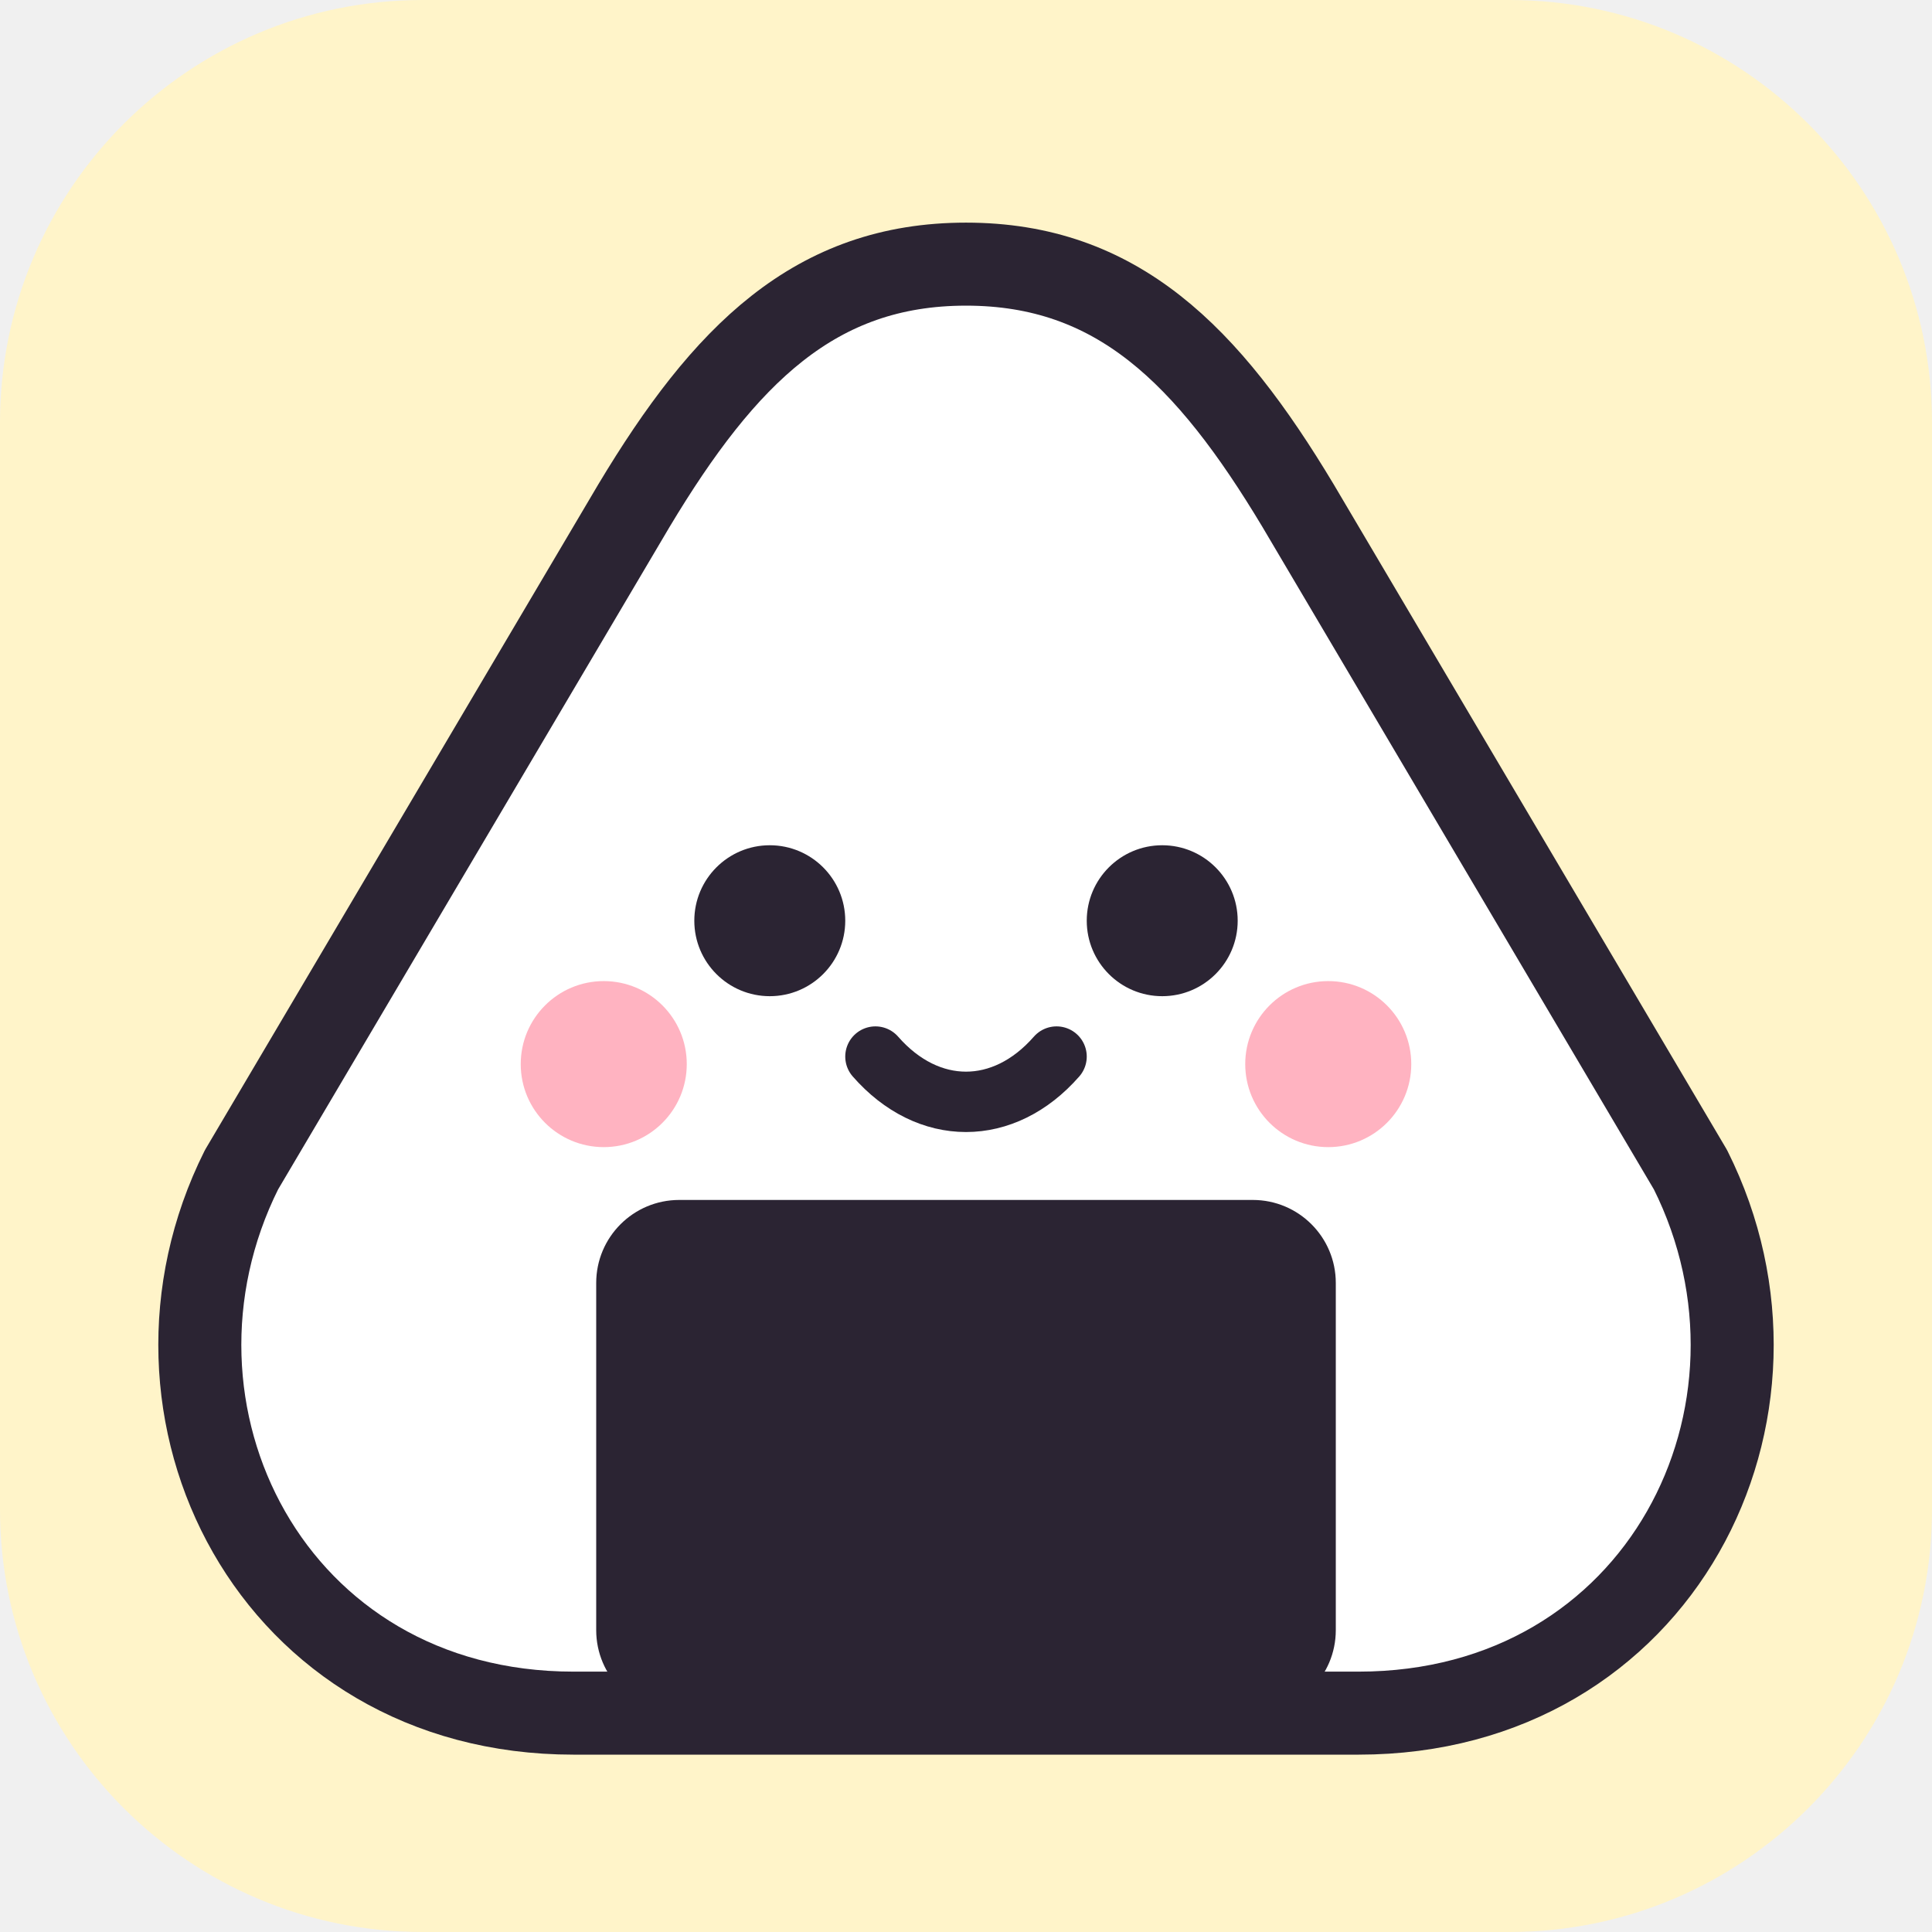
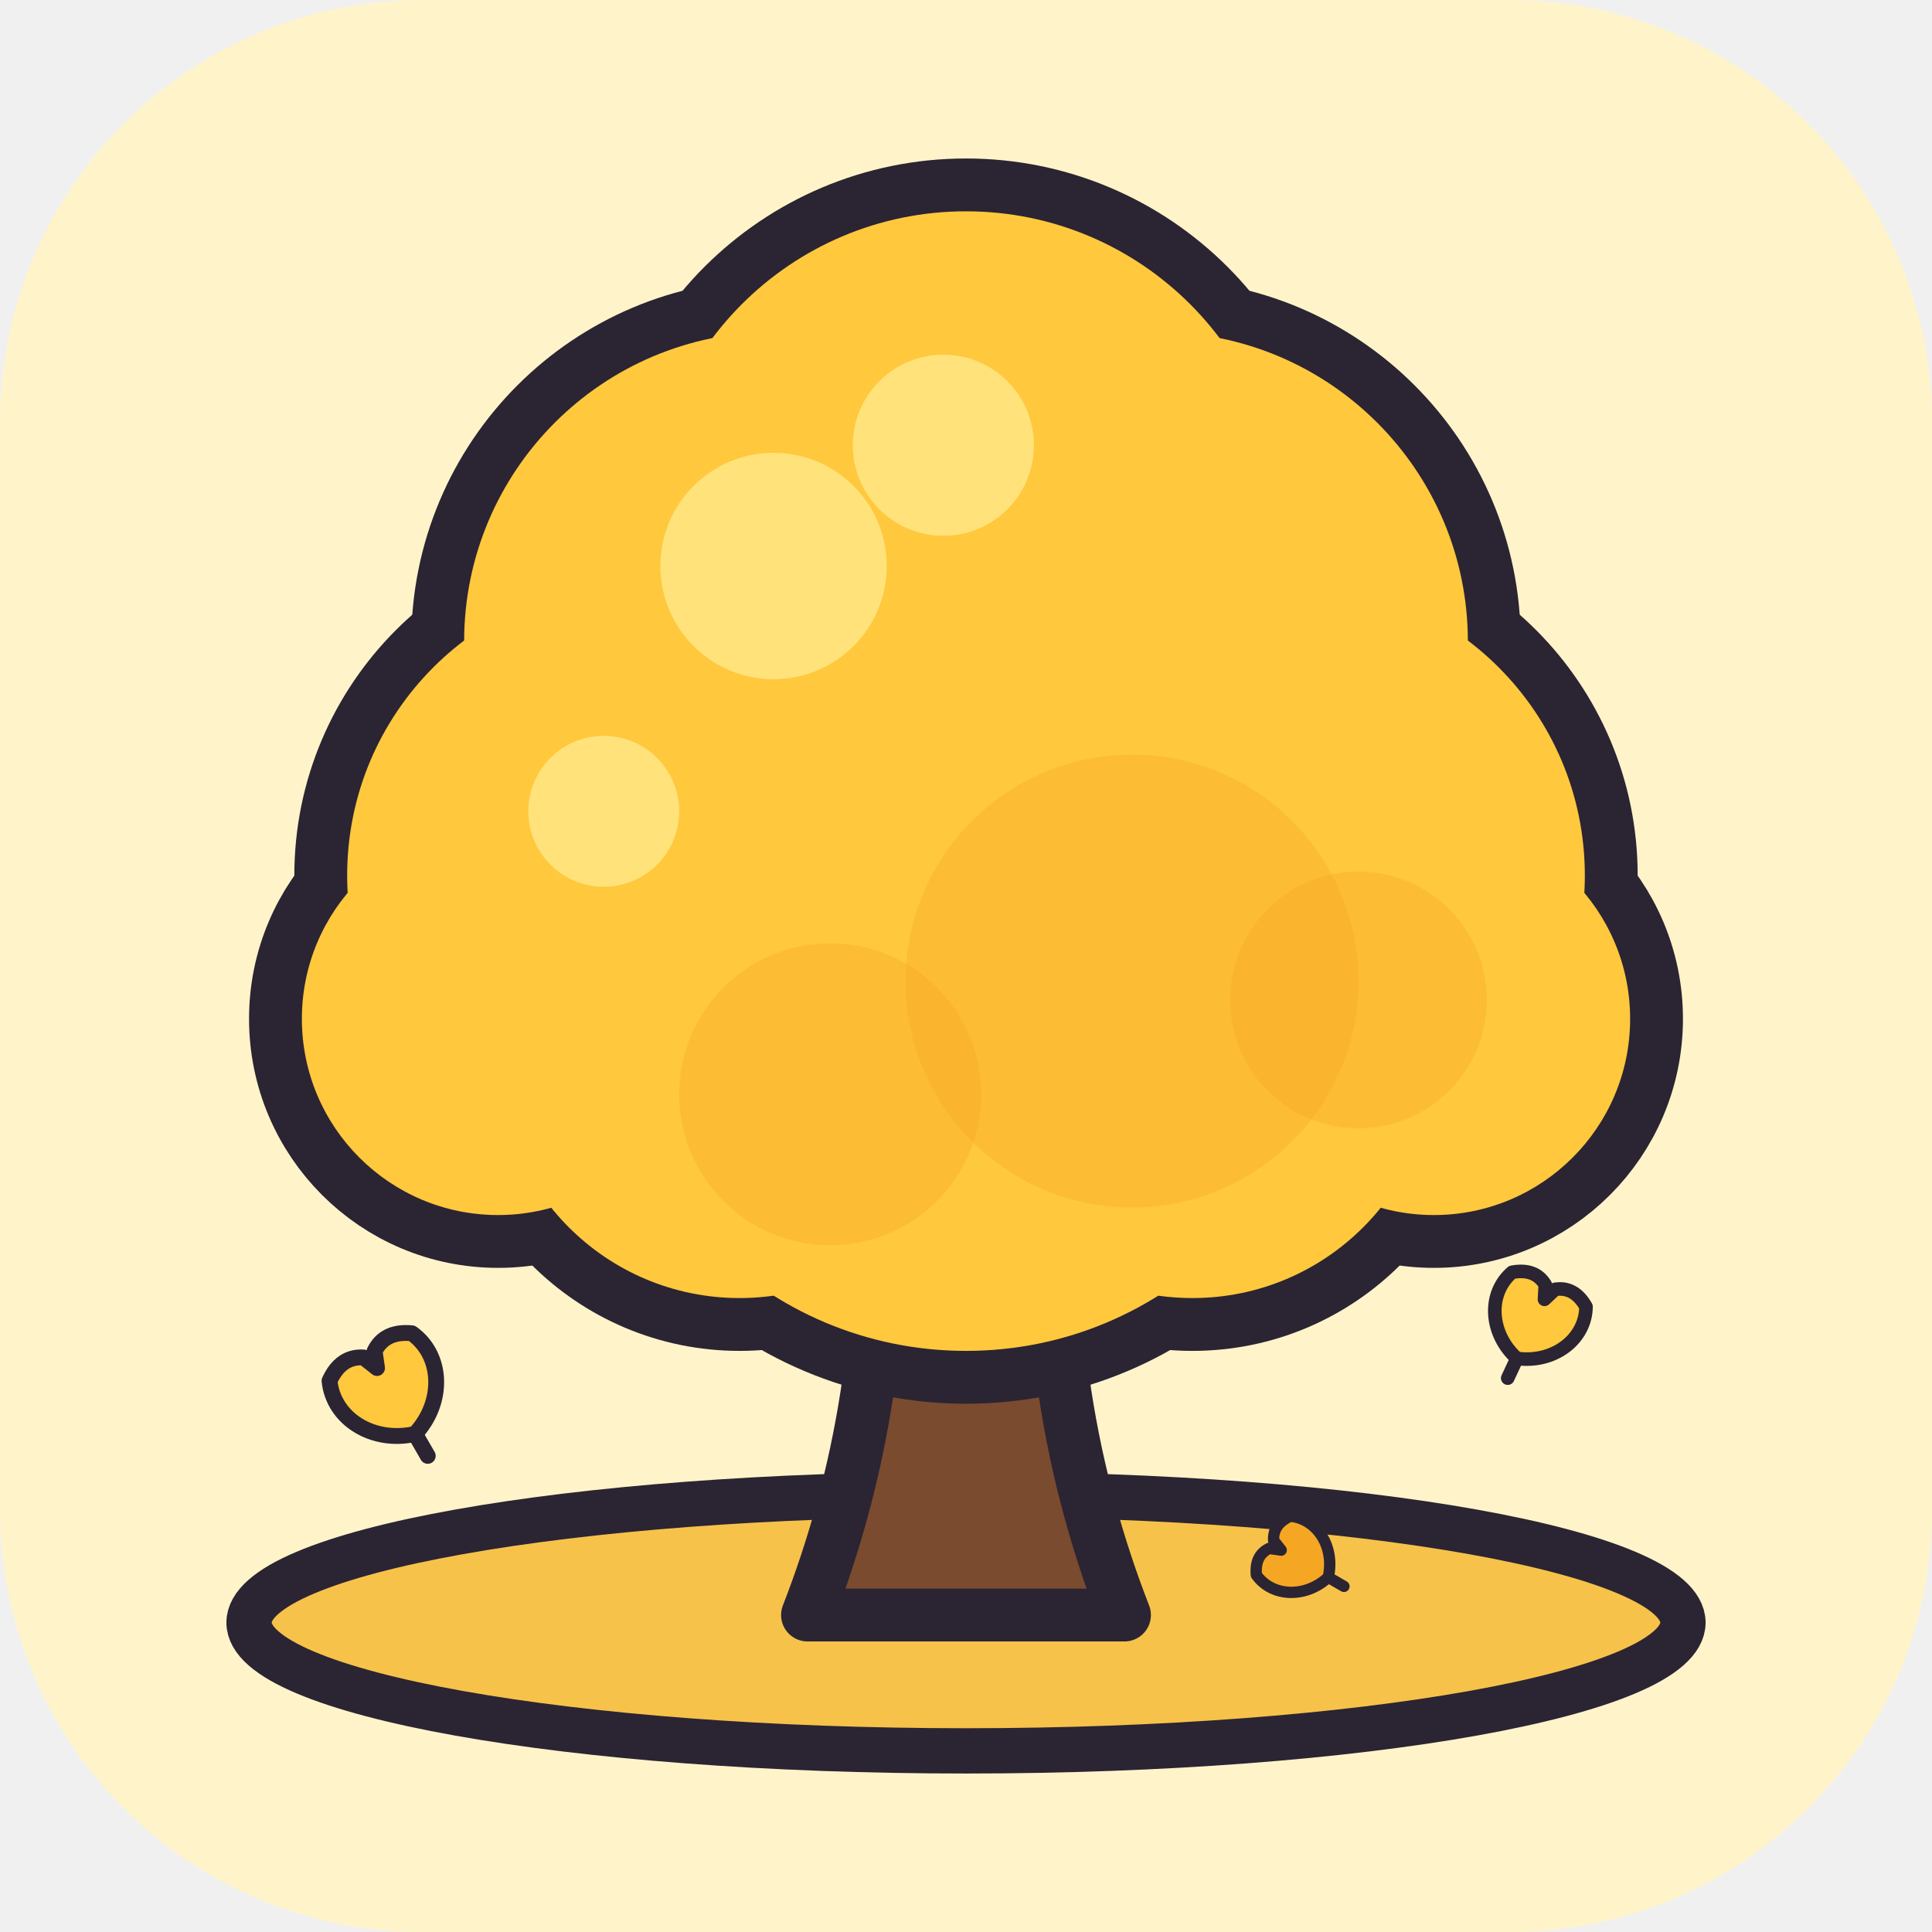
<svg xmlns="http://www.w3.org/2000/svg" viewBox="0 0 512 512">
  <rect width="512" height="512" rx="112" fill="#fff4c9" />
-   <path d="M256 70c40 0 64 24 88 64l104 176c32 64-8 144-88 144H152c-80 0-120-80-88-144L168 134c24-40 48-64 88-64Z" fill="#ffffff" stroke="#2b2433" stroke-width="22" stroke-linejoin="round" />
-   <rect x="158" y="318" width="196" height="136" rx="22" fill="#2b2433" />
-   <circle cx="204" cy="244" r="20" fill="#2b2433" />
-   <circle cx="308" cy="244" r="20" fill="#2b2433" />
-   <path d="M232 280c14 16 34 16 48 0" fill="none" stroke="#2b2433" stroke-width="16" stroke-linecap="round" />
-   <circle cx="160" cy="282" r="22" fill="#ffb3c1" />
-   <circle cx="352" cy="282" r="22" fill="#ffb3c1" />
+   <ellipse cx="256" cy="430" rx="190" ry="34" fill="#f6c24a" stroke="#2b2433" stroke-width="12" />
+   <path d="M232 300 C236 350 228 392 214 428 L298 428 C284 392 276 350 280 300 Z" fill="#7a4b2e" stroke="#2b2433" stroke-width="14" stroke-linejoin="round" />
+   <path d="M244 318 C226 300 204 296 186 300 M268 322 C290 300 314 298 330 304" stroke="#2b2433" stroke-width="12" stroke-linecap="round" fill="none" />
+   <circle cx="256" cy="215" r="118" fill="none" stroke="#2b2433" stroke-width="28" />
+   <circle cx="170" cy="232" r="78" fill="none" stroke="#2b2433" stroke-width="28" />
+   <circle cx="342" cy="232" r="78" fill="none" stroke="#2b2433" stroke-width="28" />
+   <circle cx="205" cy="170" r="82" fill="none" stroke="#2b2433" stroke-width="28" />
+   <circle cx="307" cy="170" r="82" fill="none" stroke="#2b2433" stroke-width="28" />
+   <circle cx="256" cy="140" r="84" fill="none" stroke="#2b2433" stroke-width="28" />
+   <circle cx="132" cy="270" r="52" fill="none" stroke="#2b2433" stroke-width="28" />
+   <circle cx="380" cy="270" r="52" fill="none" stroke="#2b2433" stroke-width="28" />
+   <circle cx="256" cy="262" r="96" fill="none" stroke="#2b2433" stroke-width="28" />
+   <circle cx="196" cy="280" r="64" fill="none" stroke="#2b2433" stroke-width="28" />
+   <circle cx="316" cy="280" r="64" fill="none" stroke="#2b2433" stroke-width="28" />
+   <circle cx="256" cy="215" r="118" fill="#ffc83d" />
+   <circle cx="170" cy="232" r="78" fill="#ffc83d" />
+   <circle cx="342" cy="232" r="78" fill="#ffc83d" />
+   <circle cx="205" cy="170" r="82" fill="#ffc83d" />
+   <circle cx="307" cy="170" r="82" fill="#ffc83d" />
+   <circle cx="256" cy="140" r="84" fill="#ffc83d" />
+   <circle cx="132" cy="270" r="52" fill="#ffc83d" />
+   <circle cx="380" cy="270" r="52" fill="#ffc83d" />
+   <circle cx="256" cy="262" r="96" fill="#ffc83d" />
+   <circle cx="196" cy="280" r="64" fill="#ffc83d" />
+   <circle cx="316" cy="280" r="64" fill="#ffc83d" />
+   <circle cx="300" cy="260" r="60" fill="#f5a623" opacity=".35" />
+   <circle cx="360" cy="265" r="34" fill="#f5a623" opacity=".35" />
+   <circle cx="220" cy="290" r="40" fill="#f5a623" opacity=".35" />
+   <circle cx="205" cy="150" r="30" fill="#ffe27a" />
+   <circle cx="250" cy="118" r="24" fill="#ffe27a" />
+   <circle cx="160" cy="215" r="20" fill="#ffe27a" />
+   <g transform="translate(110 380) rotate(-30) scale(0.42)">
+     <path d="M0 0 C-26 -8 -40 -34 -30 -56 Q-16 -66 -4 -58 L0 -48 L4 -58 Q16 -66 30 -56 C40 -34 26 -8 0 0 Z" fill="#ffc83d" stroke="#2b2433" stroke-width="10" stroke-linejoin="round" />
+     <path d="M0 0 L0 16" stroke="#2b2433" stroke-width="10" stroke-linecap="round" />
+   </g>
+   <g transform="translate(402 360) rotate(25) scale(0.36)">
+     <path d="M0 0 C-26 -8 -40 -34 -30 -56 Q-16 -66 -4 -58 L0 -48 L4 -58 Q16 -66 30 -56 C40 -34 26 -8 0 0 Z" fill="#ffc83d" stroke="#2b2433" stroke-width="10" stroke-linejoin="round" />
+     <path d="M0 0 L0 16" stroke="#2b2433" stroke-width="10" stroke-linecap="round" />
+   </g>
+   <g transform="translate(352 418) rotate(-60) scale(0.3)">
+     <path d="M0 0 C-26 -8 -40 -34 -30 -56 Q-16 -66 -4 -58 L0 -48 L4 -58 Q16 -66 30 -56 C40 -34 26 -8 0 0 Z" fill="#f5a623" stroke="#2b2433" stroke-width="10" stroke-linejoin="round" />
+     <path d="M0 0 L0 16" stroke="#2b2433" stroke-width="10" stroke-linecap="round" />
+   </g>
</svg>
